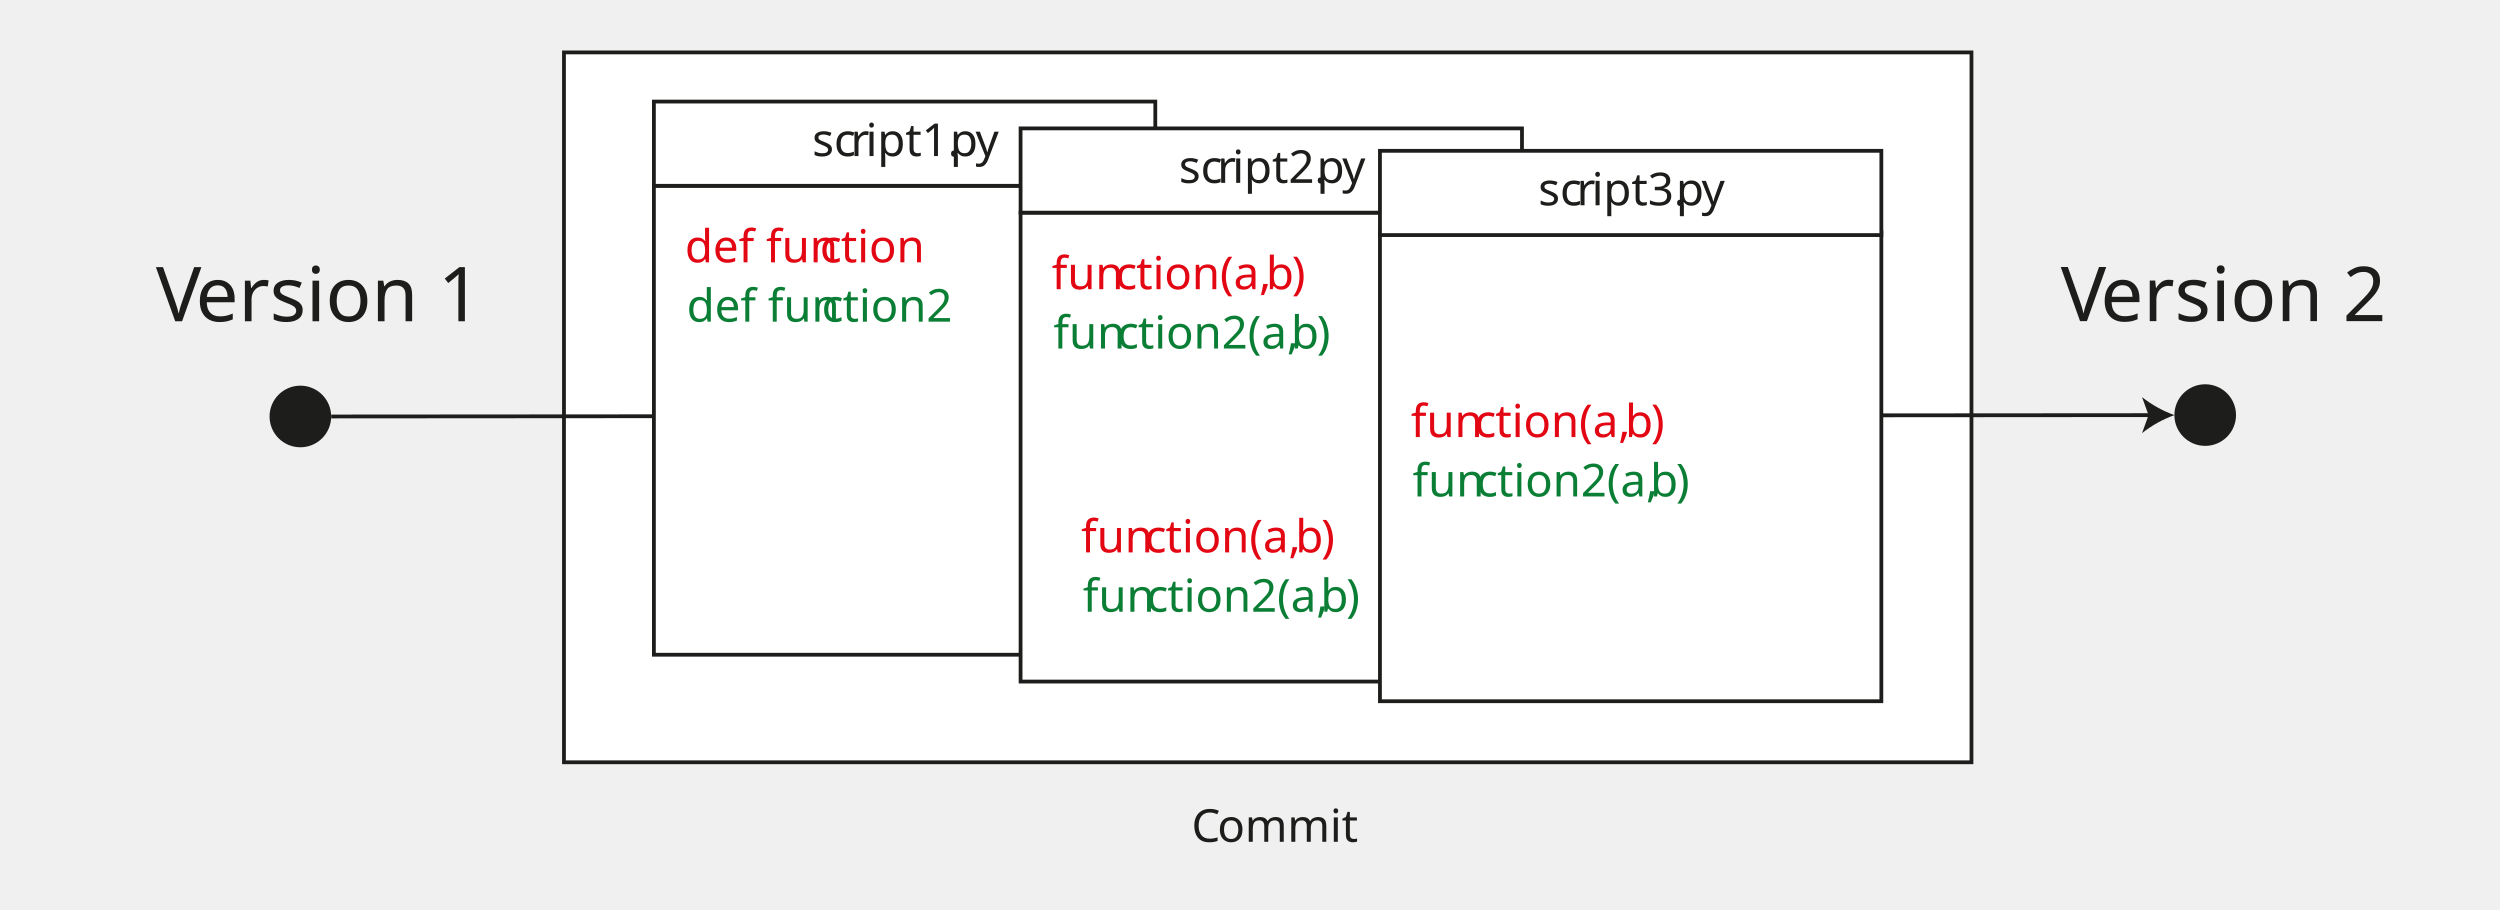
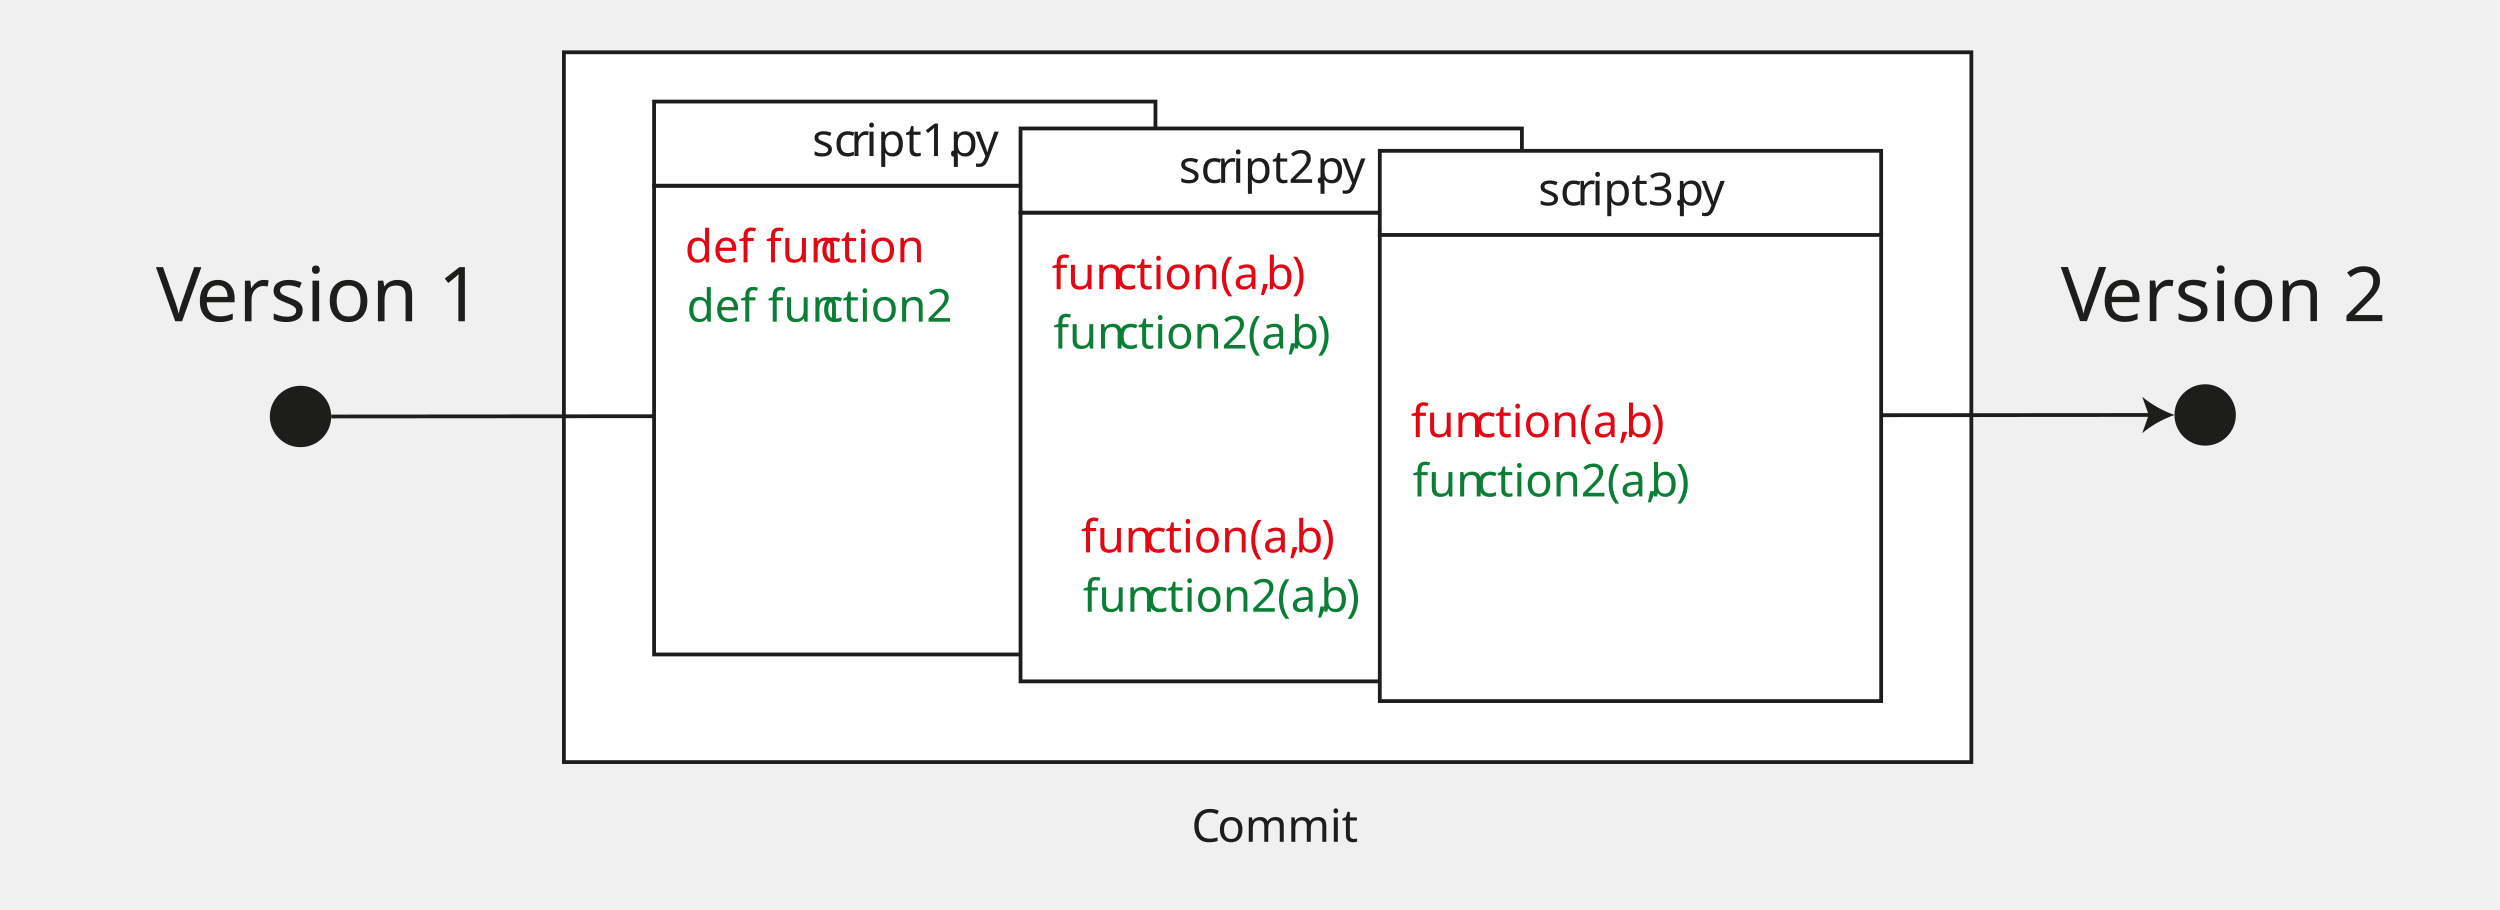
- <svg xmlns="http://www.w3.org/2000/svg" id="Layer_1" data-name="Layer 1" viewBox="0 0 659.7 239.96">
-   <defs>
-     <style>.cls-1{fill:#fff;}.cls-1,.cls-2{stroke:#1d1d1b;stroke-miterlimit:10;}.cls-2{fill:none;}.cls-12,.cls-3,.cls-9{fill:#1d1d1b;}.cls-4,.cls-6,.cls-9{font-size:12px;}.cls-4{fill:#e30613;}.cls-12,.cls-4,.cls-6,.cls-9{font-family:MyriadPro-Regular, Myriad Pro;}.cls-5{letter-spacing:0.01em;}.cls-6{fill:#0b7e35;}.cls-7{letter-spacing:0em;}.cls-8{letter-spacing:0em;}.cls-10{letter-spacing:0em;}.cls-11{letter-spacing:-0.01em;}.cls-12{font-size:20px;}.cls-13{letter-spacing:-0.03em;}.cls-14{letter-spacing:-0.01em;}</style>
-   </defs>
-   <rect class="cls-1" x="148.82" y="13.83" width="371.41" height="187.32" />
-   <line class="cls-2" x1="87.39" y1="109.9" x2="567.75" y2="109.54" />
-   <path class="cls-3" d="M573.79,109.54a30.1,30.1,0,0,0-8.55,4.76l1.72-4.76-1.72-4.75A30.18,30.18,0,0,0,573.79,109.54Z" />
-   <rect class="cls-1" x="172.55" y="49.03" width="132.31" height="123.74" />
-   <text class="cls-4" transform="translate(180.75 69.22)">def fun<tspan class="cls-5" x="35.6" y="0">c</tspan>
-     <tspan x="41.14" y="0">tion</tspan>
-   </text>
-   <text class="cls-6" transform="translate(181.21 84.88)">def fun<tspan class="cls-5" x="35.6" y="0">c</tspan>
-     <tspan x="41.14" y="0">tion2</tspan>
-   </text>
-   <rect class="cls-1" x="269.31" y="56.11" width="132.31" height="123.74" />
-   <text class="cls-4" transform="translate(277.52 76.31)">fun<tspan class="cls-5" x="16.78" y="0">c</tspan>
-     <tspan x="22.31" y="0">tion(a, </tspan>
-     <tspan class="cls-7" x="56.55" y="0">b</tspan>
-     <tspan x="63.35" y="0">)</tspan>
-   </text>
-   <text class="cls-6" transform="translate(277.97 91.97)">fun<tspan class="cls-5" x="16.78" y="0">c</tspan>
-     <tspan x="22.31" y="0">tion2(a, </tspan>
-     <tspan class="cls-8" x="62.71" y="0">b</tspan>
-     <tspan x="69.5" y="0">)</tspan>
-   </text>
-   <text class="cls-4" transform="translate(285.27 145.76)">fun<tspan class="cls-5" x="16.78" y="0">c</tspan>
-     <tspan x="22.31" y="0">tion(a, </tspan>
-     <tspan class="cls-7" x="56.55" y="0">b</tspan>
-     <tspan x="63.35" y="0">)</tspan>
-   </text>
-   <text class="cls-6" transform="translate(285.73 161.42)">fun<tspan class="cls-5" x="16.78" y="0">c</tspan>
-     <tspan x="22.31" y="0">tion2(a, </tspan>
-     <tspan class="cls-8" x="62.71" y="0">b</tspan>
-     <tspan x="69.5" y="0">)</tspan>
-   </text>
-   <rect class="cls-1" x="364.14" y="61.3" width="132.31" height="123.74" />
-   <text class="cls-4" transform="translate(372.29 115.34)">fun<tspan class="cls-5" x="16.78" y="0">c</tspan>
-     <tspan x="22.31" y="0">tion(a, </tspan>
-     <tspan class="cls-7" x="56.55" y="0">b</tspan>
-     <tspan x="63.35" y="0">)</tspan>
-   </text>
-   <text class="cls-6" transform="translate(372.74 131)">fun<tspan class="cls-5" x="16.78" y="0">c</tspan>
-     <tspan x="22.31" y="0">tion2(a, </tspan>
-     <tspan class="cls-8" x="62.71" y="0">b</tspan>
-     <tspan x="69.5" y="0">)</tspan>
-   </text>
-   <rect class="cls-1" x="172.55" y="26.8" width="132.31" height="22.23" />
-   <text class="cls-9" transform="translate(214.33 41.18)">sc<tspan class="cls-10" x="10.13" y="0">r</tspan>
-     <tspan x="14.1" y="0">ipt1.</tspan>
-     <tspan class="cls-11" x="36.35" y="0">p</tspan>
-     <tspan x="43.09" y="0">y</tspan>
-   </text>
-   <rect class="cls-1" x="269.31" y="33.88" width="132.31" height="22.23" />
-   <text class="cls-9" transform="translate(311.09 48.26)">sc<tspan class="cls-10" x="10.13" y="0">r</tspan>
-     <tspan x="14.1" y="0">ipt2.</tspan>
-     <tspan class="cls-11" x="36.35" y="0">p</tspan>
-     <tspan x="43.09" y="0">y</tspan>
-   </text>
-   <rect class="cls-1" x="364.14" y="39.8" width="132.31" height="22.23" />
-   <text class="cls-9" transform="translate(405.92 54.17)">sc<tspan class="cls-10" x="10.13" y="0">r</tspan>
-     <tspan x="14.1" y="0">ipt3.</tspan>
-     <tspan class="cls-11" x="36.35" y="0">p</tspan>
-     <tspan x="43.09" y="0">y</tspan>
-   </text>
-   <text class="cls-12" transform="translate(41.14 84.78)">
-     <tspan class="cls-13">V</tspan>
-     <tspan x="10.5" y="0">ersion 1</tspan>
-   </text>
-   <text class="cls-12" transform="translate(543.79 84.74)">
-     <tspan class="cls-13">V</tspan>
-     <tspan x="10.5" y="0">ersion 2</tspan>
-   </text>
-   <circle class="cls-3" cx="79.26" cy="109.9" r="8.13" />
-   <circle class="cls-3" cx="581.91" cy="109.53" r="8.13" />
-   <text class="cls-9" transform="translate(314.42 222.14)">
-     <tspan class="cls-14">C</tspan>
-     <tspan x="6.83" y="0">ommit</tspan>
-   </text>
+ <svg xmlns="http://www.w3.org/2000/svg" version="1.1" id="Layer_1" x="0px" y="0px" viewBox="0 0 659.7 240" style="enable-background:new 0 0 659.7 240;" xml:space="preserve">
+   <style type="text/css">
+ 	.st0{fill:#FFFFFF;stroke:#1D1D1B;stroke-miterlimit:10;}
+ 	.st1{fill:none;stroke:#1D1D1B;stroke-miterlimit:10;}
+ 	.st2{fill:#1D1D1B;}
+ 	.st3{fill:#E30613;}
+ 	.st4{font-family:'ArialMT';}
+ 	.st5{font-size:12px;}
+ 	.st6{fill:#0B7E35;}
+ 	.st7{font-size:20px;}
+ </style>
+   <rect x="148.8" y="13.8" class="st0" width="371.4" height="187.3" />
+   <line class="st1" x1="87.4" y1="109.9" x2="567.8" y2="109.5" />
+   <path class="st2" d="M573.8,109.5c-3.1,1.1-6,2.7-8.5,4.8l1.7-4.8l-1.7-4.8C567.8,106.8,570.7,108.4,573.8,109.5z" />
+   <rect x="172.6" y="49" class="st0" width="132.3" height="123.7" />
+   <text transform="matrix(1 0 0 1 180.75 69.22)" class="st3 st4 st5">def fun</text>
+   <text transform="matrix(1 0 0 1 216.35 69.22)" class="st3 st4 st5">c</text>
+   <text transform="matrix(1 0 0 1 221.89 69.22)" class="st3 st4 st5">tion</text>
+   <text transform="matrix(1 0 0 1 181.21 84.88)" class="st6 st4 st5">def fun</text>
+   <text transform="matrix(1 0 0 1 216.81 84.88)" class="st6 st4 st5">c</text>
+   <text transform="matrix(1 0 0 1 222.35 84.88)" class="st6 st4 st5">tion2</text>
+   <rect x="269.3" y="56.1" class="st0" width="132.3" height="123.7" />
+   <text transform="matrix(1 0 0 1 277.52 76.31)" class="st3 st4 st5">fun</text>
+   <text transform="matrix(1 0 0 1 294.3 76.31)" class="st3 st4 st5">c</text>
+   <text transform="matrix(1 0 0 1 299.83 76.31)" class="st3 st4 st5">tion(a, </text>
+   <text transform="matrix(1 0 0 1 334.07 76.31)" class="st3 st4 st5">b</text>
+   <text transform="matrix(1 0 0 1 340.87 76.31)" class="st3 st4 st5">)</text>
+   <text transform="matrix(1 0 0 1 277.97 91.97)" class="st6 st4 st5">fun</text>
+   <text transform="matrix(1 0 0 1 294.75 91.97)" class="st6 st4 st5">c</text>
+   <text transform="matrix(1 0 0 1 300.28 91.97)" class="st6 st4 st5">tion2(a, </text>
+   <text transform="matrix(1 0 0 1 340.68 91.97)" class="st6 st4 st5">b</text>
+   <text transform="matrix(1 0 0 1 347.47 91.97)" class="st6 st4 st5">)</text>
+   <text transform="matrix(1 0 0 1 285.27 145.76)" class="st3 st4 st5">fun</text>
+   <text transform="matrix(1 0 0 1 302.05 145.76)" class="st3 st4 st5">c</text>
+   <text transform="matrix(1 0 0 1 307.58 145.76)" class="st3 st4 st5">tion(a, </text>
+   <text transform="matrix(1 0 0 1 341.82 145.76)" class="st3 st4 st5">b</text>
+   <text transform="matrix(1 0 0 1 348.62 145.76)" class="st3 st4 st5">)</text>
+   <text transform="matrix(1 0 0 1 285.73 161.42)" class="st6 st4 st5">fun</text>
+   <text transform="matrix(1 0 0 1 302.51 161.42)" class="st6 st4 st5">c</text>
+   <text transform="matrix(1 0 0 1 308.04 161.42)" class="st6 st4 st5">tion2(a, </text>
+   <text transform="matrix(1 0 0 1 348.44 161.42)" class="st6 st4 st5">b</text>
+   <text transform="matrix(1 0 0 1 355.23 161.42)" class="st6 st4 st5">)</text>
+   <rect x="364.1" y="61.3" class="st0" width="132.3" height="123.7" />
+   <text transform="matrix(1 0 0 1 372.29 115.34)" class="st3 st4 st5">fun</text>
+   <text transform="matrix(1 0 0 1 389.07 115.34)" class="st3 st4 st5">c</text>
+   <text transform="matrix(1 0 0 1 394.6 115.34)" class="st3 st4 st5">tion(a, </text>
+   <text transform="matrix(1 0 0 1 428.84 115.34)" class="st3 st4 st5">b</text>
+   <text transform="matrix(1 0 0 1 435.64 115.34)" class="st3 st4 st5">)</text>
+   <text transform="matrix(1 0 0 1 372.74 131)" class="st6 st4 st5">fun</text>
+   <text transform="matrix(1 0 0 1 389.52 131)" class="st6 st4 st5">c</text>
+   <text transform="matrix(1 0 0 1 395.05 131)" class="st6 st4 st5">tion2(a, </text>
+   <text transform="matrix(1 0 0 1 435.45 131)" class="st6 st4 st5">b</text>
+   <text transform="matrix(1 0 0 1 442.24 131)" class="st6 st4 st5">)</text>
+   <rect x="172.6" y="26.8" class="st0" width="132.3" height="22.2" />
+   <text transform="matrix(1 0 0 1 214.33 41.18)" class="st2 st4 st5">sc</text>
+   <text transform="matrix(1 0 0 1 224.46 41.18)" class="st2 st4 st5">r</text>
+   <text transform="matrix(1 0 0 1 228.43 41.18)" class="st2 st4 st5">ipt1.</text>
+   <text transform="matrix(1 0 0 1 250.68 41.18)" class="st2 st4 st5">p</text>
+   <text transform="matrix(1 0 0 1 257.42 41.18)" class="st2 st4 st5">y</text>
+   <rect x="269.3" y="33.9" class="st0" width="132.3" height="22.2" />
+   <text transform="matrix(1 0 0 1 311.09 48.26)" class="st2 st4 st5">sc</text>
+   <text transform="matrix(1 0 0 1 321.22 48.26)" class="st2 st4 st5">r</text>
+   <text transform="matrix(1 0 0 1 325.19 48.26)" class="st2 st4 st5">ipt2.</text>
+   <text transform="matrix(1 0 0 1 347.44 48.26)" class="st2 st4 st5">p</text>
+   <text transform="matrix(1 0 0 1 354.18 48.26)" class="st2 st4 st5">y</text>
+   <rect x="364.1" y="39.8" class="st0" width="132.3" height="22.2" />
+   <text transform="matrix(1 0 0 1 405.92 54.17)" class="st2 st4 st5">sc</text>
+   <text transform="matrix(1 0 0 1 416.05 54.17)" class="st2 st4 st5">r</text>
+   <text transform="matrix(1 0 0 1 420.02 54.17)" class="st2 st4 st5">ipt3.</text>
+   <text transform="matrix(1 0 0 1 442.27 54.17)" class="st2 st4 st5">p</text>
+   <text transform="matrix(1 0 0 1 449.01 54.17)" class="st2 st4 st5">y</text>
+   <text transform="matrix(1 0 0 1 41.14 84.78)" class="st2 st4 st7">V</text>
+   <text transform="matrix(1 0 0 1 51.64 84.78)" class="st2 st4 st7">ersion 1</text>
+   <text transform="matrix(1 0 0 1 543.79 84.74)" class="st2 st4 st7">V</text>
+   <text transform="matrix(1 0 0 1 554.29 84.74)" class="st2 st4 st7">ersion 2</text>
+   <circle class="st2" cx="79.3" cy="109.9" r="8.1" />
+   <circle class="st2" cx="581.9" cy="109.5" r="8.1" />
+   <text transform="matrix(1 0 0 1 314.42 222.14)" class="st2 st4 st5">C</text>
+   <text transform="matrix(1 0 0 1 321.25 222.14)" class="st2 st4 st5">ommit</text>
</svg>
